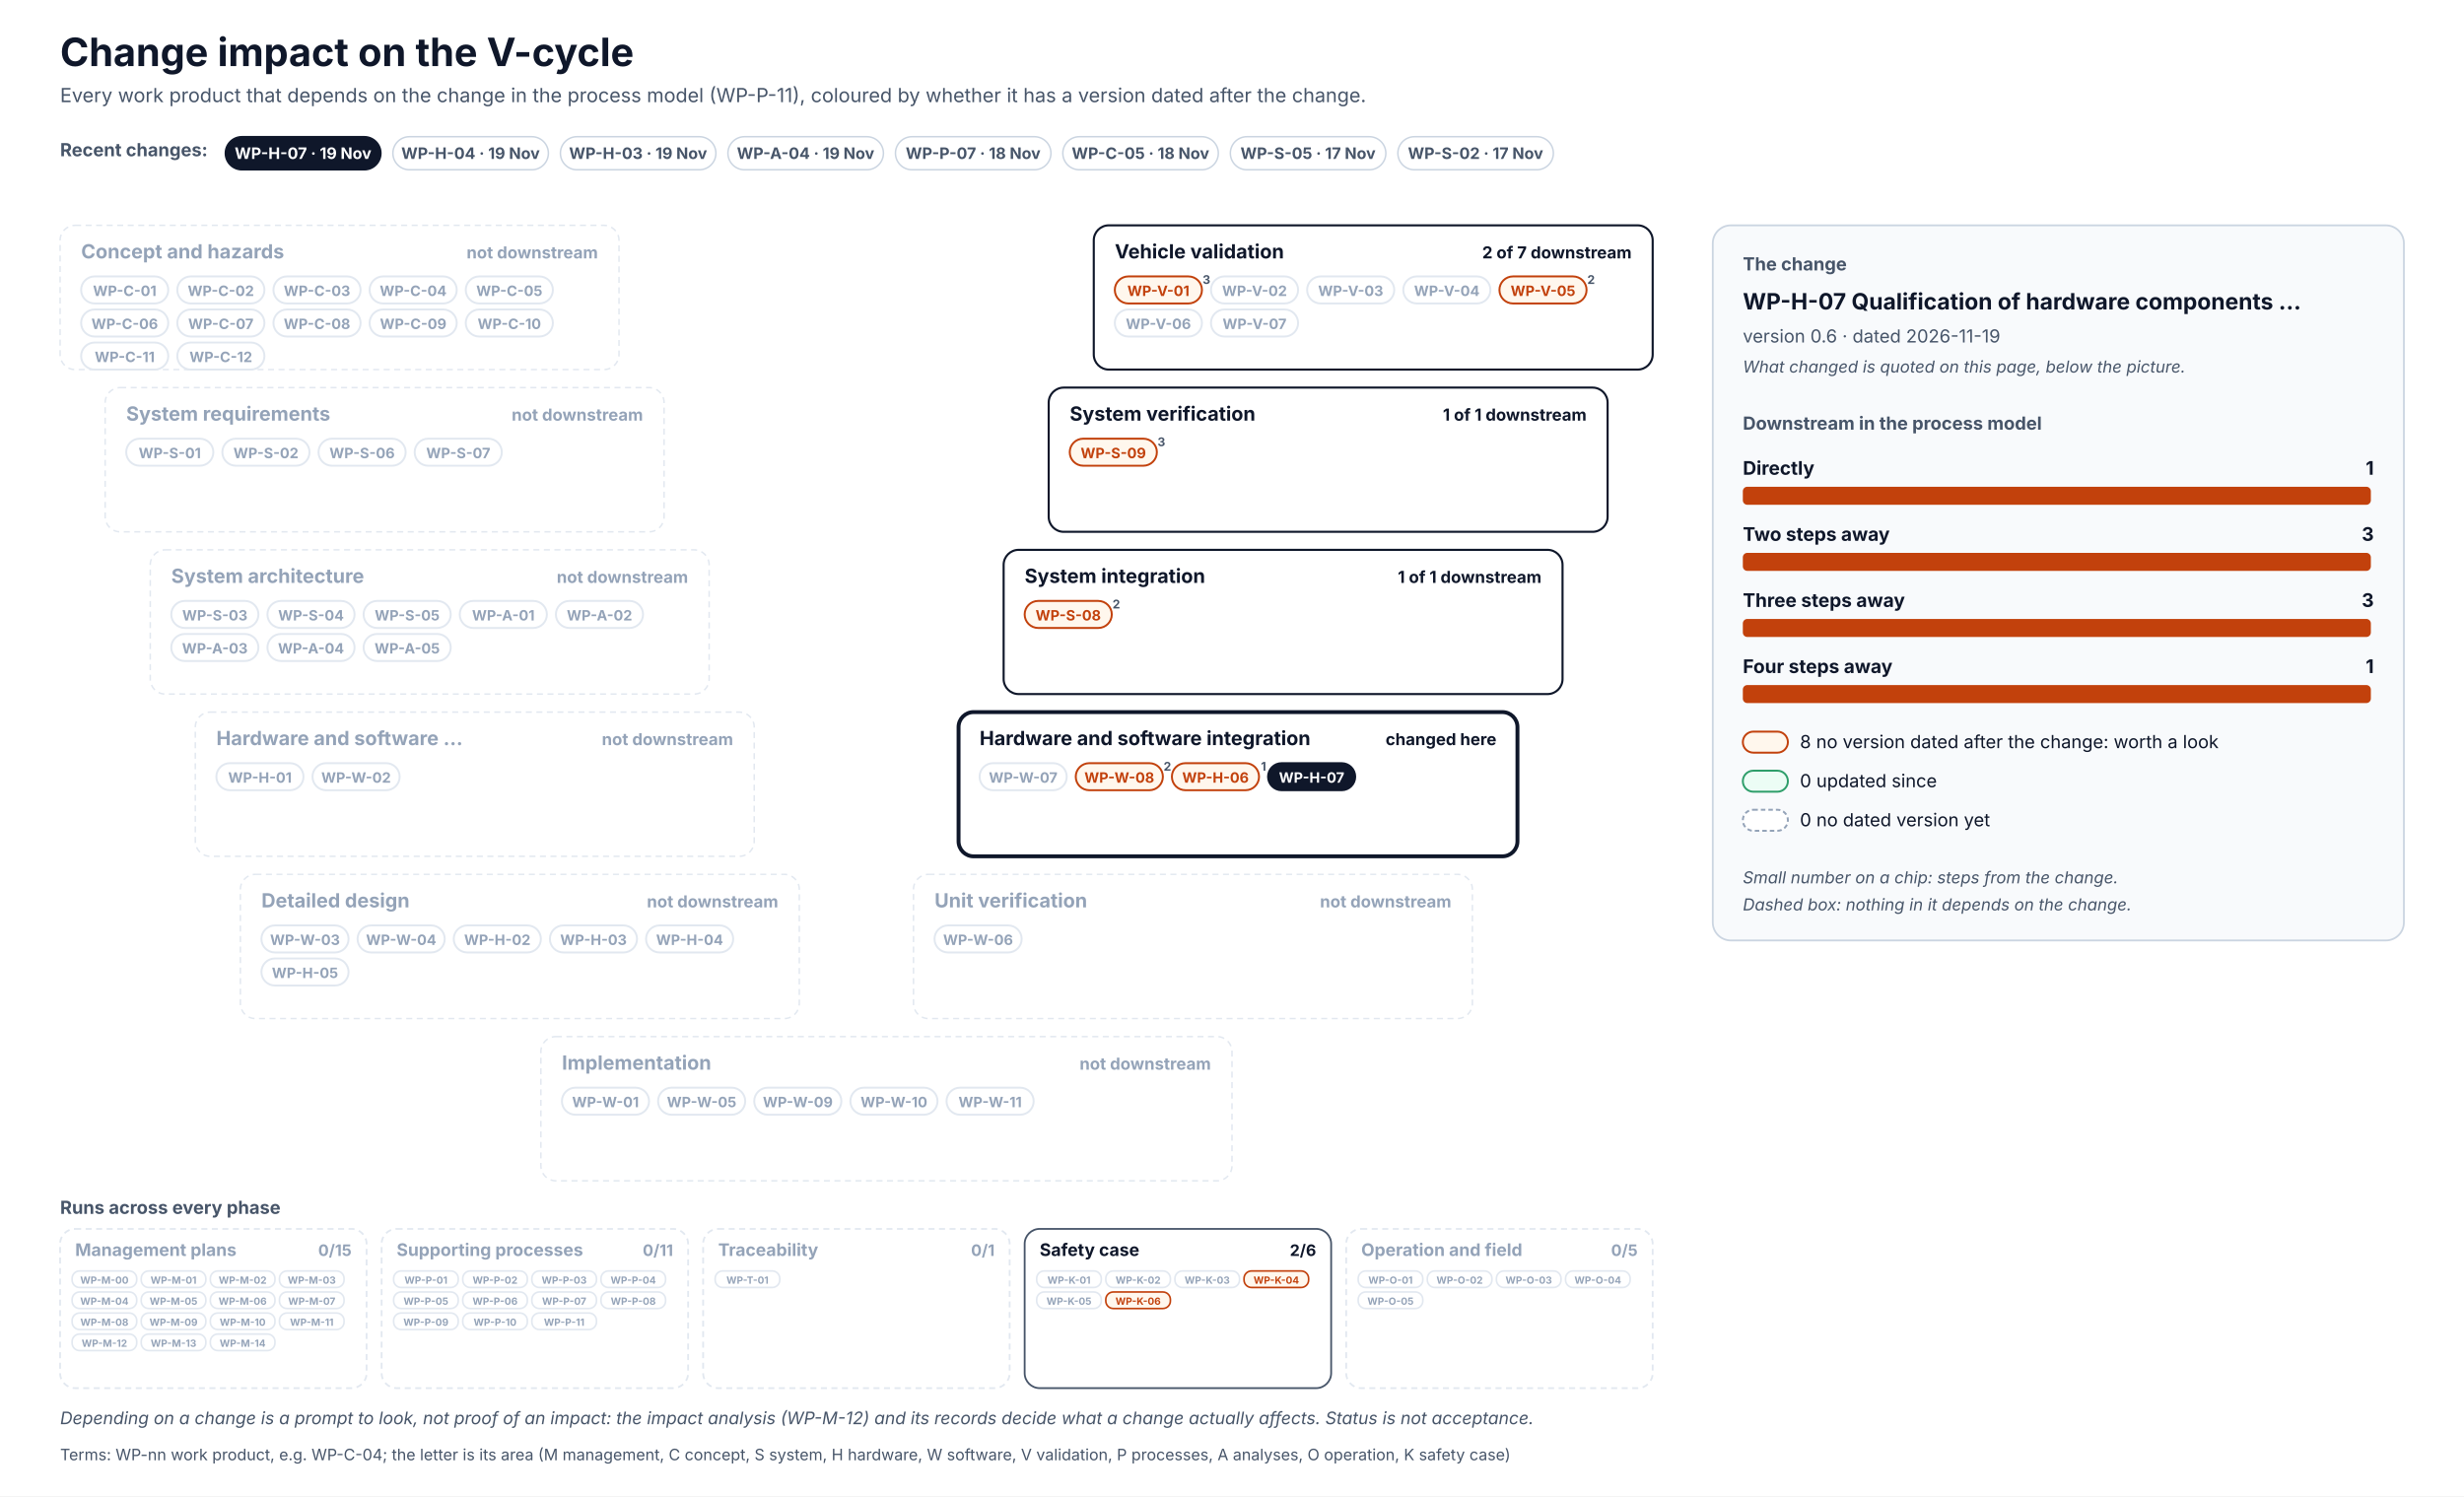
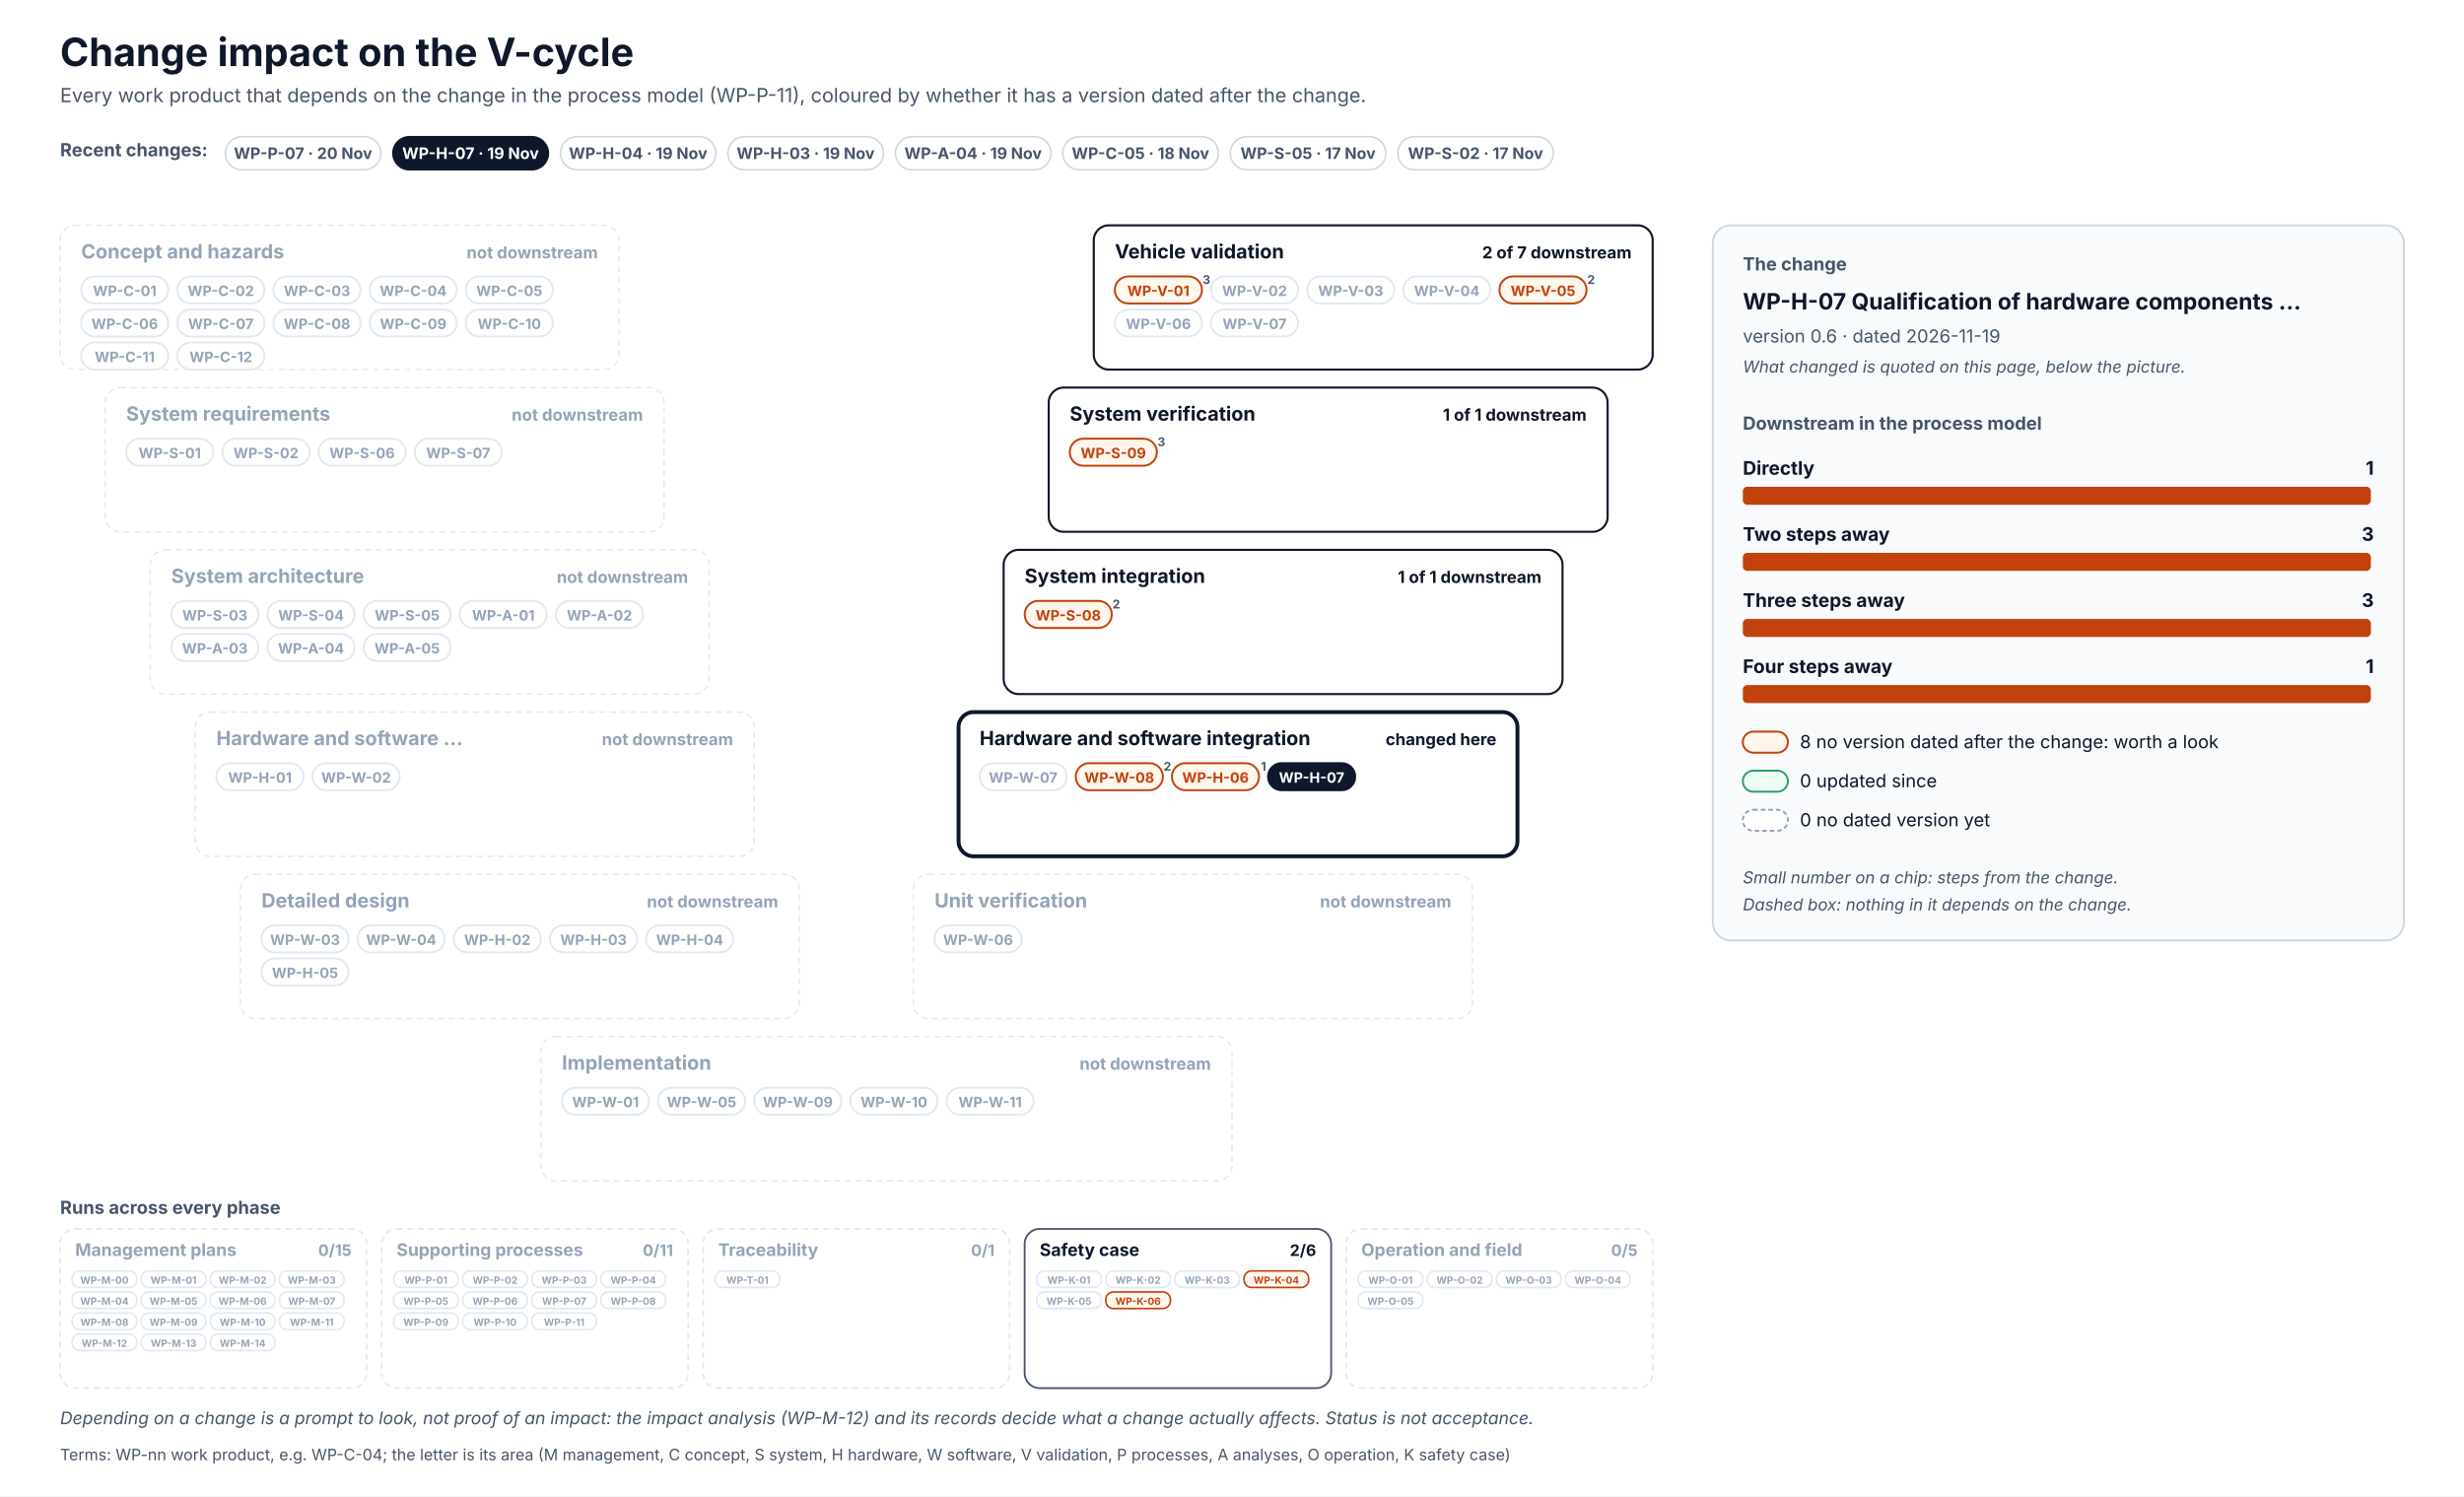
<svg xmlns="http://www.w3.org/2000/svg" width="1640" height="996" viewBox="0 0 1640 996" font-family="Inter, 'Segoe UI', Helvetica, Arial, sans-serif" role="img">
  <defs>
    <pattern id="hatch" patternUnits="userSpaceOnUse" width="6" height="6" patternTransform="rotate(45)">
      <rect width="6" height="6" fill="#F1F5F9" />
      <line x1="0" y1="0" x2="0" y2="6" stroke="#CBD5E1" stroke-width="2" />
    </pattern>
  </defs>
  <rect x="0" y="0" width="1640" height="996" rx="0" fill="#FFFFFF" stroke="none" stroke-width="0" />
  <text x="40" y="44" font-size="26" fill="#0F172A" font-weight="700">Change impact on the V-cycle</text>
  <text x="40" y="68" font-size="13" fill="#475569">Every work product that depends on the change in the process model (WP-P-11), coloured by whether it has a version dated after the change.</text>
  <text x="40" y="104" font-size="12" fill="#475569" font-weight="700">Recent changes:</text>
  <g transform="translate(150,91)">
+     <rect x="0" y="0" width="103.5" height="22" rx="11.0" fill="#FFFFFF" stroke="#CBD5E1" stroke-width="1" />
+     <text x="51.7" y="14.8" font-size="10.5" fill="#475569" font-weight="700" text-anchor="middle">WP-P-07 · 20 Nov</text>
+   </g>
+   <g transform="translate(261.5,91)">
    <rect x="0" y="0" width="103.5" height="22" rx="11.0" fill="#0F172A" stroke="#0F172A" stroke-width="1" />
    <text x="51.7" y="14.8" font-size="10.5" fill="#FFFFFF" font-weight="700" text-anchor="middle">WP-H-07 · 19 Nov</text>
  </g>
-   <g transform="translate(261.5,91)">
+   <g transform="translate(373,91)">
    <rect x="0" y="0" width="103.5" height="22" rx="11.0" fill="#FFFFFF" stroke="#CBD5E1" stroke-width="1" />
    <text x="51.7" y="14.8" font-size="10.5" fill="#475569" font-weight="700" text-anchor="middle">WP-H-04 · 19 Nov</text>
  </g>
-   <g transform="translate(373,91)">
+   <g transform="translate(484.5,91)">
    <rect x="0" y="0" width="103.5" height="22" rx="11.0" fill="#FFFFFF" stroke="#CBD5E1" stroke-width="1" />
    <text x="51.7" y="14.8" font-size="10.5" fill="#475569" font-weight="700" text-anchor="middle">WP-H-03 · 19 Nov</text>
  </g>
-   <g transform="translate(484.5,91)">
+   <g transform="translate(596,91)">
    <rect x="0" y="0" width="103.5" height="22" rx="11.0" fill="#FFFFFF" stroke="#CBD5E1" stroke-width="1" />
    <text x="51.7" y="14.8" font-size="10.5" fill="#475569" font-weight="700" text-anchor="middle">WP-A-04 · 19 Nov</text>
-   </g>
-   <g transform="translate(596,91)">
-     <rect x="0" y="0" width="103.5" height="22" rx="11.0" fill="#FFFFFF" stroke="#CBD5E1" stroke-width="1" />
-     <text x="51.7" y="14.8" font-size="10.5" fill="#475569" font-weight="700" text-anchor="middle">WP-P-07 · 18 Nov</text>
  </g>
  <g transform="translate(707.4,91)">
    <rect x="0" y="0" width="103.5" height="22" rx="11.0" fill="#FFFFFF" stroke="#CBD5E1" stroke-width="1" />
    <text x="51.7" y="14.8" font-size="10.5" fill="#475569" font-weight="700" text-anchor="middle">WP-C-05 · 18 Nov</text>
  </g>
  <g transform="translate(818.9,91)">
    <rect x="0" y="0" width="103.5" height="22" rx="11.0" fill="#FFFFFF" stroke="#CBD5E1" stroke-width="1" />
    <text x="51.7" y="14.8" font-size="10.5" fill="#475569" font-weight="700" text-anchor="middle">WP-S-05 · 17 Nov</text>
  </g>
  <g transform="translate(930.4,91)">
    <rect x="0" y="0" width="103.5" height="22" rx="11.0" fill="#FFFFFF" stroke="#CBD5E1" stroke-width="1" />
    <text x="51.7" y="14.8" font-size="10.5" fill="#475569" font-weight="700" text-anchor="middle">WP-S-02 · 17 Nov</text>
  </g>
  <rect x="40" y="150" width="372" height="96" rx="10" fill="#FFFFFF" stroke="#E2E8F0" stroke-width="1" stroke-dasharray="4 3" />
  <text x="54" y="172" font-size="13" fill="#94A3B8" font-weight="700">Concept and hazards</text>
  <text x="398" y="172" font-size="11" fill="#94A3B8" font-weight="700" text-anchor="end">not downstream</text>
  <rect x="54" y="184" width="58" height="18" rx="9.0" fill="#FFFFFF" stroke="#E2E8F0" stroke-width="1.3" />
  <text x="83" y="197" font-size="9.5" fill="#94A3B8" font-weight="700" text-anchor="middle">WP-C-01</text>
  <rect x="118" y="184" width="58" height="18" rx="9.0" fill="#FFFFFF" stroke="#E2E8F0" stroke-width="1.3" />
  <text x="147" y="197" font-size="9.5" fill="#94A3B8" font-weight="700" text-anchor="middle">WP-C-02</text>
  <rect x="182" y="184" width="58" height="18" rx="9.0" fill="#FFFFFF" stroke="#E2E8F0" stroke-width="1.3" />
  <text x="211" y="197" font-size="9.5" fill="#94A3B8" font-weight="700" text-anchor="middle">WP-C-03</text>
  <rect x="246" y="184" width="58" height="18" rx="9.0" fill="#FFFFFF" stroke="#E2E8F0" stroke-width="1.3" />
  <text x="275" y="197" font-size="9.5" fill="#94A3B8" font-weight="700" text-anchor="middle">WP-C-04</text>
  <rect x="310" y="184" width="58" height="18" rx="9.0" fill="#FFFFFF" stroke="#E2E8F0" stroke-width="1.3" />
  <text x="339" y="197" font-size="9.5" fill="#94A3B8" font-weight="700" text-anchor="middle">WP-C-05</text>
  <rect x="54" y="206" width="58" height="18" rx="9.0" fill="#FFFFFF" stroke="#E2E8F0" stroke-width="1.3" />
  <text x="83" y="219" font-size="9.5" fill="#94A3B8" font-weight="700" text-anchor="middle">WP-C-06</text>
  <rect x="118" y="206" width="58" height="18" rx="9.0" fill="#FFFFFF" stroke="#E2E8F0" stroke-width="1.3" />
  <text x="147" y="219" font-size="9.5" fill="#94A3B8" font-weight="700" text-anchor="middle">WP-C-07</text>
  <rect x="182" y="206" width="58" height="18" rx="9.0" fill="#FFFFFF" stroke="#E2E8F0" stroke-width="1.3" />
  <text x="211" y="219" font-size="9.5" fill="#94A3B8" font-weight="700" text-anchor="middle">WP-C-08</text>
  <rect x="246" y="206" width="58" height="18" rx="9.0" fill="#FFFFFF" stroke="#E2E8F0" stroke-width="1.3" />
  <text x="275" y="219" font-size="9.5" fill="#94A3B8" font-weight="700" text-anchor="middle">WP-C-09</text>
  <rect x="310" y="206" width="58" height="18" rx="9.0" fill="#FFFFFF" stroke="#E2E8F0" stroke-width="1.3" />
  <text x="339" y="219" font-size="9.5" fill="#94A3B8" font-weight="700" text-anchor="middle">WP-C-10</text>
  <rect x="54" y="228" width="58" height="18" rx="9.0" fill="#FFFFFF" stroke="#E2E8F0" stroke-width="1.3" />
  <text x="83" y="241" font-size="9.5" fill="#94A3B8" font-weight="700" text-anchor="middle">WP-C-11</text>
  <rect x="118" y="228" width="58" height="18" rx="9.0" fill="#FFFFFF" stroke="#E2E8F0" stroke-width="1.3" />
  <text x="147" y="241" font-size="9.5" fill="#94A3B8" font-weight="700" text-anchor="middle">WP-C-12</text>
  <rect x="728" y="150" width="372" height="96" rx="10" fill="#FFFFFF" stroke="#0F172A" stroke-width="1.4" />
  <text x="742" y="172" font-size="13" fill="#0F172A" font-weight="700">Vehicle validation</text>
  <text x="1086" y="172" font-size="11" fill="#0F172A" font-weight="700" text-anchor="end">2 of 7 downstream</text>
  <rect x="742" y="184" width="58" height="18" rx="9.0" fill="#FFF7ED" stroke="#C2410C" stroke-width="1.3" />
  <text x="771" y="197" font-size="9.5" fill="#C2410C" font-weight="700" text-anchor="middle">WP-V-01</text>
  <text x="803" y="189" font-size="8" fill="#475569" font-weight="700" text-anchor="middle">3</text>
  <rect x="806" y="184" width="58" height="18" rx="9.0" fill="#FFFFFF" stroke="#E2E8F0" stroke-width="1.3" />
  <text x="835" y="197" font-size="9.5" fill="#94A3B8" font-weight="700" text-anchor="middle">WP-V-02</text>
  <rect x="870" y="184" width="58" height="18" rx="9.0" fill="#FFFFFF" stroke="#E2E8F0" stroke-width="1.3" />
  <text x="899" y="197" font-size="9.5" fill="#94A3B8" font-weight="700" text-anchor="middle">WP-V-03</text>
  <rect x="934" y="184" width="58" height="18" rx="9.0" fill="#FFFFFF" stroke="#E2E8F0" stroke-width="1.3" />
  <text x="963" y="197" font-size="9.5" fill="#94A3B8" font-weight="700" text-anchor="middle">WP-V-04</text>
  <rect x="998" y="184" width="58" height="18" rx="9.0" fill="#FFF7ED" stroke="#C2410C" stroke-width="1.3" />
  <text x="1027" y="197" font-size="9.5" fill="#C2410C" font-weight="700" text-anchor="middle">WP-V-05</text>
  <text x="1059" y="189" font-size="8" fill="#475569" font-weight="700" text-anchor="middle">2</text>
  <rect x="742" y="206" width="58" height="18" rx="9.0" fill="#FFFFFF" stroke="#E2E8F0" stroke-width="1.3" />
  <text x="771" y="219" font-size="9.5" fill="#94A3B8" font-weight="700" text-anchor="middle">WP-V-06</text>
  <rect x="806" y="206" width="58" height="18" rx="9.0" fill="#FFFFFF" stroke="#E2E8F0" stroke-width="1.3" />
  <text x="835" y="219" font-size="9.5" fill="#94A3B8" font-weight="700" text-anchor="middle">WP-V-07</text>
  <rect x="70" y="258" width="372" height="96" rx="10" fill="#FFFFFF" stroke="#E2E8F0" stroke-width="1" stroke-dasharray="4 3" />
  <text x="84" y="280" font-size="13" fill="#94A3B8" font-weight="700">System requirements</text>
  <text x="428" y="280" font-size="11" fill="#94A3B8" font-weight="700" text-anchor="end">not downstream</text>
  <rect x="84" y="292" width="58" height="18" rx="9.0" fill="#FFFFFF" stroke="#E2E8F0" stroke-width="1.3" />
  <text x="113" y="305" font-size="9.5" fill="#94A3B8" font-weight="700" text-anchor="middle">WP-S-01</text>
  <rect x="148" y="292" width="58" height="18" rx="9.0" fill="#FFFFFF" stroke="#E2E8F0" stroke-width="1.3" />
  <text x="177" y="305" font-size="9.5" fill="#94A3B8" font-weight="700" text-anchor="middle">WP-S-02</text>
  <rect x="212" y="292" width="58" height="18" rx="9.0" fill="#FFFFFF" stroke="#E2E8F0" stroke-width="1.3" />
  <text x="241" y="305" font-size="9.5" fill="#94A3B8" font-weight="700" text-anchor="middle">WP-S-06</text>
  <rect x="276" y="292" width="58" height="18" rx="9.0" fill="#FFFFFF" stroke="#E2E8F0" stroke-width="1.3" />
  <text x="305" y="305" font-size="9.5" fill="#94A3B8" font-weight="700" text-anchor="middle">WP-S-07</text>
  <rect x="698" y="258" width="372" height="96" rx="10" fill="#FFFFFF" stroke="#0F172A" stroke-width="1.4" />
  <text x="712" y="280" font-size="13" fill="#0F172A" font-weight="700">System verification</text>
  <text x="1056" y="280" font-size="11" fill="#0F172A" font-weight="700" text-anchor="end">1 of 1 downstream</text>
  <rect x="712" y="292" width="58" height="18" rx="9.0" fill="#FFF7ED" stroke="#C2410C" stroke-width="1.3" />
  <text x="741" y="305" font-size="9.5" fill="#C2410C" font-weight="700" text-anchor="middle">WP-S-09</text>
  <text x="773" y="297" font-size="8" fill="#475569" font-weight="700" text-anchor="middle">3</text>
  <rect x="100" y="366" width="372" height="96" rx="10" fill="#FFFFFF" stroke="#E2E8F0" stroke-width="1" stroke-dasharray="4 3" />
  <text x="114" y="388" font-size="13" fill="#94A3B8" font-weight="700">System architecture</text>
  <text x="458" y="388" font-size="11" fill="#94A3B8" font-weight="700" text-anchor="end">not downstream</text>
  <rect x="114" y="400" width="58" height="18" rx="9.0" fill="#FFFFFF" stroke="#E2E8F0" stroke-width="1.3" />
  <text x="143" y="413" font-size="9.5" fill="#94A3B8" font-weight="700" text-anchor="middle">WP-S-03</text>
  <rect x="178" y="400" width="58" height="18" rx="9.0" fill="#FFFFFF" stroke="#E2E8F0" stroke-width="1.3" />
  <text x="207" y="413" font-size="9.5" fill="#94A3B8" font-weight="700" text-anchor="middle">WP-S-04</text>
  <rect x="242" y="400" width="58" height="18" rx="9.0" fill="#FFFFFF" stroke="#E2E8F0" stroke-width="1.3" />
  <text x="271" y="413" font-size="9.5" fill="#94A3B8" font-weight="700" text-anchor="middle">WP-S-05</text>
  <rect x="306" y="400" width="58" height="18" rx="9.0" fill="#FFFFFF" stroke="#E2E8F0" stroke-width="1.3" />
  <text x="335" y="413" font-size="9.5" fill="#94A3B8" font-weight="700" text-anchor="middle">WP-A-01</text>
  <rect x="370" y="400" width="58" height="18" rx="9.0" fill="#FFFFFF" stroke="#E2E8F0" stroke-width="1.3" />
  <text x="399" y="413" font-size="9.5" fill="#94A3B8" font-weight="700" text-anchor="middle">WP-A-02</text>
  <rect x="114" y="422" width="58" height="18" rx="9.0" fill="#FFFFFF" stroke="#E2E8F0" stroke-width="1.3" />
  <text x="143" y="435" font-size="9.5" fill="#94A3B8" font-weight="700" text-anchor="middle">WP-A-03</text>
  <rect x="178" y="422" width="58" height="18" rx="9.0" fill="#FFFFFF" stroke="#E2E8F0" stroke-width="1.3" />
  <text x="207" y="435" font-size="9.5" fill="#94A3B8" font-weight="700" text-anchor="middle">WP-A-04</text>
  <rect x="242" y="422" width="58" height="18" rx="9.0" fill="#FFFFFF" stroke="#E2E8F0" stroke-width="1.3" />
  <text x="271" y="435" font-size="9.5" fill="#94A3B8" font-weight="700" text-anchor="middle">WP-A-05</text>
  <rect x="668" y="366" width="372" height="96" rx="10" fill="#FFFFFF" stroke="#0F172A" stroke-width="1.4" />
  <text x="682" y="388" font-size="13" fill="#0F172A" font-weight="700">System integration</text>
  <text x="1026" y="388" font-size="11" fill="#0F172A" font-weight="700" text-anchor="end">1 of 1 downstream</text>
  <rect x="682" y="400" width="58" height="18" rx="9.0" fill="#FFF7ED" stroke="#C2410C" stroke-width="1.3" />
  <text x="711" y="413" font-size="9.5" fill="#C2410C" font-weight="700" text-anchor="middle">WP-S-08</text>
  <text x="743" y="405" font-size="8" fill="#475569" font-weight="700" text-anchor="middle">2</text>
  <rect x="130" y="474" width="372" height="96" rx="10" fill="#FFFFFF" stroke="#E2E8F0" stroke-width="1" stroke-dasharray="4 3" />
  <text x="144" y="496" font-size="13" fill="#94A3B8" font-weight="700">Hardware and software …</text>
  <text x="488" y="496" font-size="11" fill="#94A3B8" font-weight="700" text-anchor="end">not downstream</text>
  <rect x="144" y="508" width="58" height="18" rx="9.0" fill="#FFFFFF" stroke="#E2E8F0" stroke-width="1.3" />
  <text x="173" y="521" font-size="9.5" fill="#94A3B8" font-weight="700" text-anchor="middle">WP-H-01</text>
  <rect x="208" y="508" width="58" height="18" rx="9.0" fill="#FFFFFF" stroke="#E2E8F0" stroke-width="1.3" />
  <text x="237" y="521" font-size="9.5" fill="#94A3B8" font-weight="700" text-anchor="middle">WP-W-02</text>
  <rect x="638" y="474" width="372" height="96" rx="10" fill="#FFFFFF" stroke="#0F172A" stroke-width="2.6" />
  <text x="652" y="496" font-size="13" fill="#0F172A" font-weight="700">Hardware and software integration</text>
  <text x="996" y="496" font-size="11" fill="#0F172A" font-weight="700" text-anchor="end">changed here</text>
  <rect x="652" y="508" width="58" height="18" rx="9.0" fill="#FFFFFF" stroke="#E2E8F0" stroke-width="1.3" />
  <text x="681" y="521" font-size="9.5" fill="#94A3B8" font-weight="700" text-anchor="middle">WP-W-07</text>
  <rect x="716" y="508" width="58" height="18" rx="9.0" fill="#FFF7ED" stroke="#C2410C" stroke-width="1.3" />
  <text x="745" y="521" font-size="9.5" fill="#C2410C" font-weight="700" text-anchor="middle">WP-W-08</text>
  <text x="777" y="513" font-size="8" fill="#475569" font-weight="700" text-anchor="middle">2</text>
  <rect x="780" y="508" width="58" height="18" rx="9.0" fill="#FFF7ED" stroke="#C2410C" stroke-width="1.3" />
  <text x="809" y="521" font-size="9.5" fill="#C2410C" font-weight="700" text-anchor="middle">WP-H-06</text>
  <text x="841" y="513" font-size="8" fill="#475569" font-weight="700" text-anchor="middle">1</text>
  <rect x="844" y="508" width="58" height="18" rx="9.0" fill="#0F172A" stroke="#0F172A" stroke-width="1.3" />
  <text x="873" y="521" font-size="9.5" fill="#FFFFFF" font-weight="700" text-anchor="middle">WP-H-07</text>
  <rect x="160" y="582" width="372" height="96" rx="10" fill="#FFFFFF" stroke="#E2E8F0" stroke-width="1" stroke-dasharray="4 3" />
  <text x="174" y="604" font-size="13" fill="#94A3B8" font-weight="700">Detailed design</text>
  <text x="518" y="604" font-size="11" fill="#94A3B8" font-weight="700" text-anchor="end">not downstream</text>
  <rect x="174" y="616" width="58" height="18" rx="9.0" fill="#FFFFFF" stroke="#E2E8F0" stroke-width="1.3" />
  <text x="203" y="629" font-size="9.5" fill="#94A3B8" font-weight="700" text-anchor="middle">WP-W-03</text>
  <rect x="238" y="616" width="58" height="18" rx="9.0" fill="#FFFFFF" stroke="#E2E8F0" stroke-width="1.3" />
  <text x="267" y="629" font-size="9.5" fill="#94A3B8" font-weight="700" text-anchor="middle">WP-W-04</text>
  <rect x="302" y="616" width="58" height="18" rx="9.0" fill="#FFFFFF" stroke="#E2E8F0" stroke-width="1.3" />
  <text x="331" y="629" font-size="9.5" fill="#94A3B8" font-weight="700" text-anchor="middle">WP-H-02</text>
  <rect x="366" y="616" width="58" height="18" rx="9.0" fill="#FFFFFF" stroke="#E2E8F0" stroke-width="1.3" />
  <text x="395" y="629" font-size="9.5" fill="#94A3B8" font-weight="700" text-anchor="middle">WP-H-03</text>
  <rect x="430" y="616" width="58" height="18" rx="9.0" fill="#FFFFFF" stroke="#E2E8F0" stroke-width="1.3" />
  <text x="459" y="629" font-size="9.5" fill="#94A3B8" font-weight="700" text-anchor="middle">WP-H-04</text>
  <rect x="174" y="638" width="58" height="18" rx="9.0" fill="#FFFFFF" stroke="#E2E8F0" stroke-width="1.3" />
  <text x="203" y="651" font-size="9.5" fill="#94A3B8" font-weight="700" text-anchor="middle">WP-H-05</text>
  <rect x="608" y="582" width="372" height="96" rx="10" fill="#FFFFFF" stroke="#E2E8F0" stroke-width="1" stroke-dasharray="4 3" />
  <text x="622" y="604" font-size="13" fill="#94A3B8" font-weight="700">Unit verification</text>
  <text x="966" y="604" font-size="11" fill="#94A3B8" font-weight="700" text-anchor="end">not downstream</text>
  <rect x="622" y="616" width="58" height="18" rx="9.0" fill="#FFFFFF" stroke="#E2E8F0" stroke-width="1.3" />
  <text x="651" y="629" font-size="9.5" fill="#94A3B8" font-weight="700" text-anchor="middle">WP-W-06</text>
  <rect x="360" y="690" width="460" height="96" rx="10" fill="#FFFFFF" stroke="#E2E8F0" stroke-width="1" stroke-dasharray="4 3" />
  <text x="374" y="712" font-size="13" fill="#94A3B8" font-weight="700">Implementation</text>
  <text x="806" y="712" font-size="11" fill="#94A3B8" font-weight="700" text-anchor="end">not downstream</text>
  <rect x="374" y="724" width="58" height="18" rx="9.0" fill="#FFFFFF" stroke="#E2E8F0" stroke-width="1.3" />
  <text x="403" y="737" font-size="9.5" fill="#94A3B8" font-weight="700" text-anchor="middle">WP-W-01</text>
  <rect x="438" y="724" width="58" height="18" rx="9.0" fill="#FFFFFF" stroke="#E2E8F0" stroke-width="1.3" />
  <text x="467" y="737" font-size="9.5" fill="#94A3B8" font-weight="700" text-anchor="middle">WP-W-05</text>
  <rect x="502" y="724" width="58" height="18" rx="9.0" fill="#FFFFFF" stroke="#E2E8F0" stroke-width="1.3" />
  <text x="531" y="737" font-size="9.5" fill="#94A3B8" font-weight="700" text-anchor="middle">WP-W-09</text>
  <rect x="566" y="724" width="58" height="18" rx="9.0" fill="#FFFFFF" stroke="#E2E8F0" stroke-width="1.3" />
  <text x="595" y="737" font-size="9.5" fill="#94A3B8" font-weight="700" text-anchor="middle">WP-W-10</text>
  <rect x="630" y="724" width="58" height="18" rx="9.0" fill="#FFFFFF" stroke="#E2E8F0" stroke-width="1.3" />
  <text x="659" y="737" font-size="9.5" fill="#94A3B8" font-weight="700" text-anchor="middle">WP-W-11</text>
  <text x="40" y="808" font-size="12" fill="#475569" font-weight="700">Runs across every phase</text>
  <rect x="40" y="818" width="204" height="106" rx="10" fill="#FFFFFF" stroke="#E2E8F0" stroke-width="1.2" stroke-dasharray="4 3" />
  <text x="50" y="836" font-size="11.5" fill="#94A3B8" font-weight="700">Management plans</text>
  <text x="234" y="836" font-size="10.5" fill="#94A3B8" font-weight="700" text-anchor="end">0/15</text>
  <rect x="48" y="846" width="43" height="11" rx="5" fill="#FFFFFF" stroke="#E2E8F0" stroke-width="1.1" />
  <text x="69.5" y="854.5" font-size="6.6" fill="#94A3B8" font-weight="700" text-anchor="middle">WP-M-00</text>
  <rect x="94" y="846" width="43" height="11" rx="5" fill="#FFFFFF" stroke="#E2E8F0" stroke-width="1.1" />
  <text x="115.5" y="854.5" font-size="6.6" fill="#94A3B8" font-weight="700" text-anchor="middle">WP-M-01</text>
  <rect x="140" y="846" width="43" height="11" rx="5" fill="#FFFFFF" stroke="#E2E8F0" stroke-width="1.1" />
  <text x="161.5" y="854.5" font-size="6.6" fill="#94A3B8" font-weight="700" text-anchor="middle">WP-M-02</text>
  <rect x="186" y="846" width="43" height="11" rx="5" fill="#FFFFFF" stroke="#E2E8F0" stroke-width="1.1" />
  <text x="207.5" y="854.5" font-size="6.6" fill="#94A3B8" font-weight="700" text-anchor="middle">WP-M-03</text>
  <rect x="48" y="860" width="43" height="11" rx="5" fill="#FFFFFF" stroke="#E2E8F0" stroke-width="1.1" />
  <text x="69.5" y="868.5" font-size="6.6" fill="#94A3B8" font-weight="700" text-anchor="middle">WP-M-04</text>
  <rect x="94" y="860" width="43" height="11" rx="5" fill="#FFFFFF" stroke="#E2E8F0" stroke-width="1.1" />
  <text x="115.5" y="868.5" font-size="6.6" fill="#94A3B8" font-weight="700" text-anchor="middle">WP-M-05</text>
  <rect x="140" y="860" width="43" height="11" rx="5" fill="#FFFFFF" stroke="#E2E8F0" stroke-width="1.1" />
  <text x="161.5" y="868.5" font-size="6.6" fill="#94A3B8" font-weight="700" text-anchor="middle">WP-M-06</text>
  <rect x="186" y="860" width="43" height="11" rx="5" fill="#FFFFFF" stroke="#E2E8F0" stroke-width="1.1" />
  <text x="207.5" y="868.5" font-size="6.6" fill="#94A3B8" font-weight="700" text-anchor="middle">WP-M-07</text>
  <rect x="48" y="874" width="43" height="11" rx="5" fill="#FFFFFF" stroke="#E2E8F0" stroke-width="1.1" />
  <text x="69.5" y="882.5" font-size="6.6" fill="#94A3B8" font-weight="700" text-anchor="middle">WP-M-08</text>
  <rect x="94" y="874" width="43" height="11" rx="5" fill="#FFFFFF" stroke="#E2E8F0" stroke-width="1.1" />
  <text x="115.5" y="882.5" font-size="6.6" fill="#94A3B8" font-weight="700" text-anchor="middle">WP-M-09</text>
  <rect x="140" y="874" width="43" height="11" rx="5" fill="#FFFFFF" stroke="#E2E8F0" stroke-width="1.1" />
  <text x="161.5" y="882.5" font-size="6.6" fill="#94A3B8" font-weight="700" text-anchor="middle">WP-M-10</text>
  <rect x="186" y="874" width="43" height="11" rx="5" fill="#FFFFFF" stroke="#E2E8F0" stroke-width="1.1" />
  <text x="207.5" y="882.5" font-size="6.6" fill="#94A3B8" font-weight="700" text-anchor="middle">WP-M-11</text>
  <rect x="48" y="888" width="43" height="11" rx="5" fill="#FFFFFF" stroke="#E2E8F0" stroke-width="1.1" />
  <text x="69.5" y="896.5" font-size="6.6" fill="#94A3B8" font-weight="700" text-anchor="middle">WP-M-12</text>
  <rect x="94" y="888" width="43" height="11" rx="5" fill="#FFFFFF" stroke="#E2E8F0" stroke-width="1.1" />
  <text x="115.5" y="896.5" font-size="6.6" fill="#94A3B8" font-weight="700" text-anchor="middle">WP-M-13</text>
  <rect x="140" y="888" width="43" height="11" rx="5" fill="#FFFFFF" stroke="#E2E8F0" stroke-width="1.1" />
  <text x="161.5" y="896.5" font-size="6.6" fill="#94A3B8" font-weight="700" text-anchor="middle">WP-M-14</text>
  <rect x="254" y="818" width="204" height="106" rx="10" fill="#FFFFFF" stroke="#E2E8F0" stroke-width="1.2" stroke-dasharray="4 3" />
  <text x="264" y="836" font-size="11.5" fill="#94A3B8" font-weight="700">Supporting processes</text>
  <text x="448" y="836" font-size="10.5" fill="#94A3B8" font-weight="700" text-anchor="end">0/11</text>
  <rect x="262" y="846" width="43" height="11" rx="5" fill="#FFFFFF" stroke="#E2E8F0" stroke-width="1.1" />
  <text x="283.5" y="854.5" font-size="6.6" fill="#94A3B8" font-weight="700" text-anchor="middle">WP-P-01</text>
  <rect x="308" y="846" width="43" height="11" rx="5" fill="#FFFFFF" stroke="#E2E8F0" stroke-width="1.1" />
  <text x="329.5" y="854.5" font-size="6.6" fill="#94A3B8" font-weight="700" text-anchor="middle">WP-P-02</text>
  <rect x="354" y="846" width="43" height="11" rx="5" fill="#FFFFFF" stroke="#E2E8F0" stroke-width="1.1" />
  <text x="375.5" y="854.5" font-size="6.6" fill="#94A3B8" font-weight="700" text-anchor="middle">WP-P-03</text>
  <rect x="400" y="846" width="43" height="11" rx="5" fill="#FFFFFF" stroke="#E2E8F0" stroke-width="1.1" />
  <text x="421.5" y="854.5" font-size="6.6" fill="#94A3B8" font-weight="700" text-anchor="middle">WP-P-04</text>
  <rect x="262" y="860" width="43" height="11" rx="5" fill="#FFFFFF" stroke="#E2E8F0" stroke-width="1.1" />
  <text x="283.5" y="868.5" font-size="6.6" fill="#94A3B8" font-weight="700" text-anchor="middle">WP-P-05</text>
  <rect x="308" y="860" width="43" height="11" rx="5" fill="#FFFFFF" stroke="#E2E8F0" stroke-width="1.1" />
  <text x="329.5" y="868.5" font-size="6.6" fill="#94A3B8" font-weight="700" text-anchor="middle">WP-P-06</text>
  <rect x="354" y="860" width="43" height="11" rx="5" fill="#FFFFFF" stroke="#E2E8F0" stroke-width="1.1" />
  <text x="375.5" y="868.5" font-size="6.6" fill="#94A3B8" font-weight="700" text-anchor="middle">WP-P-07</text>
  <rect x="400" y="860" width="43" height="11" rx="5" fill="#FFFFFF" stroke="#E2E8F0" stroke-width="1.1" />
  <text x="421.5" y="868.5" font-size="6.6" fill="#94A3B8" font-weight="700" text-anchor="middle">WP-P-08</text>
  <rect x="262" y="874" width="43" height="11" rx="5" fill="#FFFFFF" stroke="#E2E8F0" stroke-width="1.1" />
  <text x="283.5" y="882.5" font-size="6.6" fill="#94A3B8" font-weight="700" text-anchor="middle">WP-P-09</text>
  <rect x="308" y="874" width="43" height="11" rx="5" fill="#FFFFFF" stroke="#E2E8F0" stroke-width="1.1" />
  <text x="329.5" y="882.5" font-size="6.6" fill="#94A3B8" font-weight="700" text-anchor="middle">WP-P-10</text>
  <rect x="354" y="874" width="43" height="11" rx="5" fill="#FFFFFF" stroke="#E2E8F0" stroke-width="1.1" />
  <text x="375.5" y="882.5" font-size="6.6" fill="#94A3B8" font-weight="700" text-anchor="middle">WP-P-11</text>
  <rect x="468" y="818" width="204" height="106" rx="10" fill="#FFFFFF" stroke="#E2E8F0" stroke-width="1.2" stroke-dasharray="4 3" />
  <text x="478" y="836" font-size="11.5" fill="#94A3B8" font-weight="700">Traceability</text>
  <text x="662" y="836" font-size="10.5" fill="#94A3B8" font-weight="700" text-anchor="end">0/1</text>
  <rect x="476" y="846" width="43" height="11" rx="5" fill="#FFFFFF" stroke="#E2E8F0" stroke-width="1.1" />
  <text x="497.5" y="854.5" font-size="6.6" fill="#94A3B8" font-weight="700" text-anchor="middle">WP-T-01</text>
  <rect x="682" y="818" width="204" height="106" rx="10" fill="#FFFFFF" stroke="#475569" stroke-width="1.2" />
  <text x="692" y="836" font-size="11.5" fill="#0F172A" font-weight="700">Safety case</text>
  <text x="876" y="836" font-size="10.5" fill="#0F172A" font-weight="700" text-anchor="end">2/6</text>
  <rect x="690" y="846" width="43" height="11" rx="5" fill="#FFFFFF" stroke="#E2E8F0" stroke-width="1.1" />
  <text x="711.5" y="854.5" font-size="6.6" fill="#94A3B8" font-weight="700" text-anchor="middle">WP-K-01</text>
  <rect x="736" y="846" width="43" height="11" rx="5" fill="#FFFFFF" stroke="#E2E8F0" stroke-width="1.1" />
  <text x="757.5" y="854.5" font-size="6.6" fill="#94A3B8" font-weight="700" text-anchor="middle">WP-K-02</text>
  <rect x="782" y="846" width="43" height="11" rx="5" fill="#FFFFFF" stroke="#E2E8F0" stroke-width="1.1" />
  <text x="803.5" y="854.5" font-size="6.6" fill="#94A3B8" font-weight="700" text-anchor="middle">WP-K-03</text>
  <rect x="828" y="846" width="43" height="11" rx="5" fill="#FFF7ED" stroke="#C2410C" stroke-width="1.1" />
  <text x="849.5" y="854.5" font-size="6.6" fill="#C2410C" font-weight="700" text-anchor="middle">WP-K-04</text>
  <rect x="690" y="860" width="43" height="11" rx="5" fill="#FFFFFF" stroke="#E2E8F0" stroke-width="1.1" />
  <text x="711.5" y="868.5" font-size="6.6" fill="#94A3B8" font-weight="700" text-anchor="middle">WP-K-05</text>
  <rect x="736" y="860" width="43" height="11" rx="5" fill="#FFF7ED" stroke="#C2410C" stroke-width="1.1" />
  <text x="757.5" y="868.5" font-size="6.6" fill="#C2410C" font-weight="700" text-anchor="middle">WP-K-06</text>
  <rect x="896" y="818" width="204" height="106" rx="10" fill="#FFFFFF" stroke="#E2E8F0" stroke-width="1.2" stroke-dasharray="4 3" />
  <text x="906" y="836" font-size="11.5" fill="#94A3B8" font-weight="700">Operation and field</text>
  <text x="1090" y="836" font-size="10.5" fill="#94A3B8" font-weight="700" text-anchor="end">0/5</text>
  <rect x="904" y="846" width="43" height="11" rx="5" fill="#FFFFFF" stroke="#E2E8F0" stroke-width="1.1" />
  <text x="925.5" y="854.5" font-size="6.6" fill="#94A3B8" font-weight="700" text-anchor="middle">WP-O-01</text>
  <rect x="950" y="846" width="43" height="11" rx="5" fill="#FFFFFF" stroke="#E2E8F0" stroke-width="1.1" />
  <text x="971.5" y="854.5" font-size="6.6" fill="#94A3B8" font-weight="700" text-anchor="middle">WP-O-02</text>
  <rect x="996" y="846" width="43" height="11" rx="5" fill="#FFFFFF" stroke="#E2E8F0" stroke-width="1.1" />
  <text x="1017.5" y="854.5" font-size="6.6" fill="#94A3B8" font-weight="700" text-anchor="middle">WP-O-03</text>
  <rect x="1042" y="846" width="43" height="11" rx="5" fill="#FFFFFF" stroke="#E2E8F0" stroke-width="1.1" />
  <text x="1063.5" y="854.5" font-size="6.6" fill="#94A3B8" font-weight="700" text-anchor="middle">WP-O-04</text>
  <rect x="904" y="860" width="43" height="11" rx="5" fill="#FFFFFF" stroke="#E2E8F0" stroke-width="1.1" />
  <text x="925.5" y="868.5" font-size="6.6" fill="#94A3B8" font-weight="700" text-anchor="middle">WP-O-05</text>
  <rect x="1140" y="150" width="460" height="476" rx="12" fill="#F8FAFC" stroke="#CBD5E1" stroke-width="1.2" />
  <text x="1160" y="180" font-size="12" fill="#475569" font-weight="700">The change</text>
  <text x="1160" y="206" font-size="15" fill="#0F172A" font-weight="700">WP-H-07 Qualification of hardware components …</text>
  <text x="1160" y="228" font-size="12" fill="#475569">version 0.6 · dated 2026-11-19</text>
  <text x="1160" y="248" font-size="11" fill="#475569" font-style="italic">What changed is quoted on this page, below the picture.</text>
  <text x="1160" y="286" font-size="12" fill="#475569" font-weight="700">Downstream in the process model</text>
  <text x="1160" y="316" font-size="12.5" fill="#0F172A" font-weight="700">Directly</text>
  <text x="1580" y="316" font-size="12.5" fill="#0F172A" font-weight="700" text-anchor="end">1</text>
  <rect x="1160" y="324" width="418" height="12" rx="3" fill="#C2410C" stroke="none" stroke-width="0" />
  <text x="1160" y="360" font-size="12.5" fill="#0F172A" font-weight="700">Two steps away</text>
  <text x="1580" y="360" font-size="12.5" fill="#0F172A" font-weight="700" text-anchor="end">3</text>
  <rect x="1160" y="368" width="418" height="12" rx="3" fill="#C2410C" stroke="none" stroke-width="0" />
  <text x="1160" y="404" font-size="12.5" fill="#0F172A" font-weight="700">Three steps away</text>
  <text x="1580" y="404" font-size="12.5" fill="#0F172A" font-weight="700" text-anchor="end">3</text>
  <rect x="1160" y="412" width="418" height="12" rx="3" fill="#C2410C" stroke="none" stroke-width="0" />
  <text x="1160" y="448" font-size="12.5" fill="#0F172A" font-weight="700">Four steps away</text>
  <text x="1580" y="448" font-size="12.5" fill="#0F172A" font-weight="700" text-anchor="end">1</text>
  <rect x="1160" y="456" width="418" height="12" rx="3" fill="#C2410C" stroke="none" stroke-width="0" />
  <rect x="1160" y="487" width="30" height="14" rx="7" fill="#FFF7ED" stroke="#C2410C" stroke-width="1.3" />
  <text x="1198" y="498" font-size="12" fill="#0F172A">8 no version dated after the change: worth a look</text>
  <rect x="1160" y="513" width="30" height="14" rx="7" fill="#ECFDF5" stroke="#2E9E6A" stroke-width="1.3" />
  <text x="1198" y="524" font-size="12" fill="#0F172A">0 updated since</text>
  <rect x="1160" y="539" width="30" height="14" rx="7" fill="#FFFFFF" stroke="#94A3B8" stroke-width="1.3" stroke-dasharray="3 2" />
  <text x="1198" y="550" font-size="12" fill="#0F172A">0 no dated version yet</text>
  <text x="1160" y="588" font-size="11" fill="#475569" font-style="italic">Small number on a chip: steps from the change.</text>
  <text x="1160" y="606" font-size="11" fill="#475569" font-style="italic">Dashed box: nothing in it depends on the change.</text>
  <text x="40" y="948" font-size="11.5" fill="#475569" font-style="italic">Depending on a change is a prompt to look, not proof of an impact: the impact analysis (WP-M-12) and its records decide what a change actually affects. Status is not acceptance.</text>
  <g class="terms">
    <text x="40" y="972" font-size="10.5" fill="#475569">Terms: WP-nn work product, e.g. WP-C-04; the letter is its area (M management, C concept, S system, H hardware, W software, V validation, P processes, A analyses, O operation, K safety case)</text>
  </g>
</svg>
